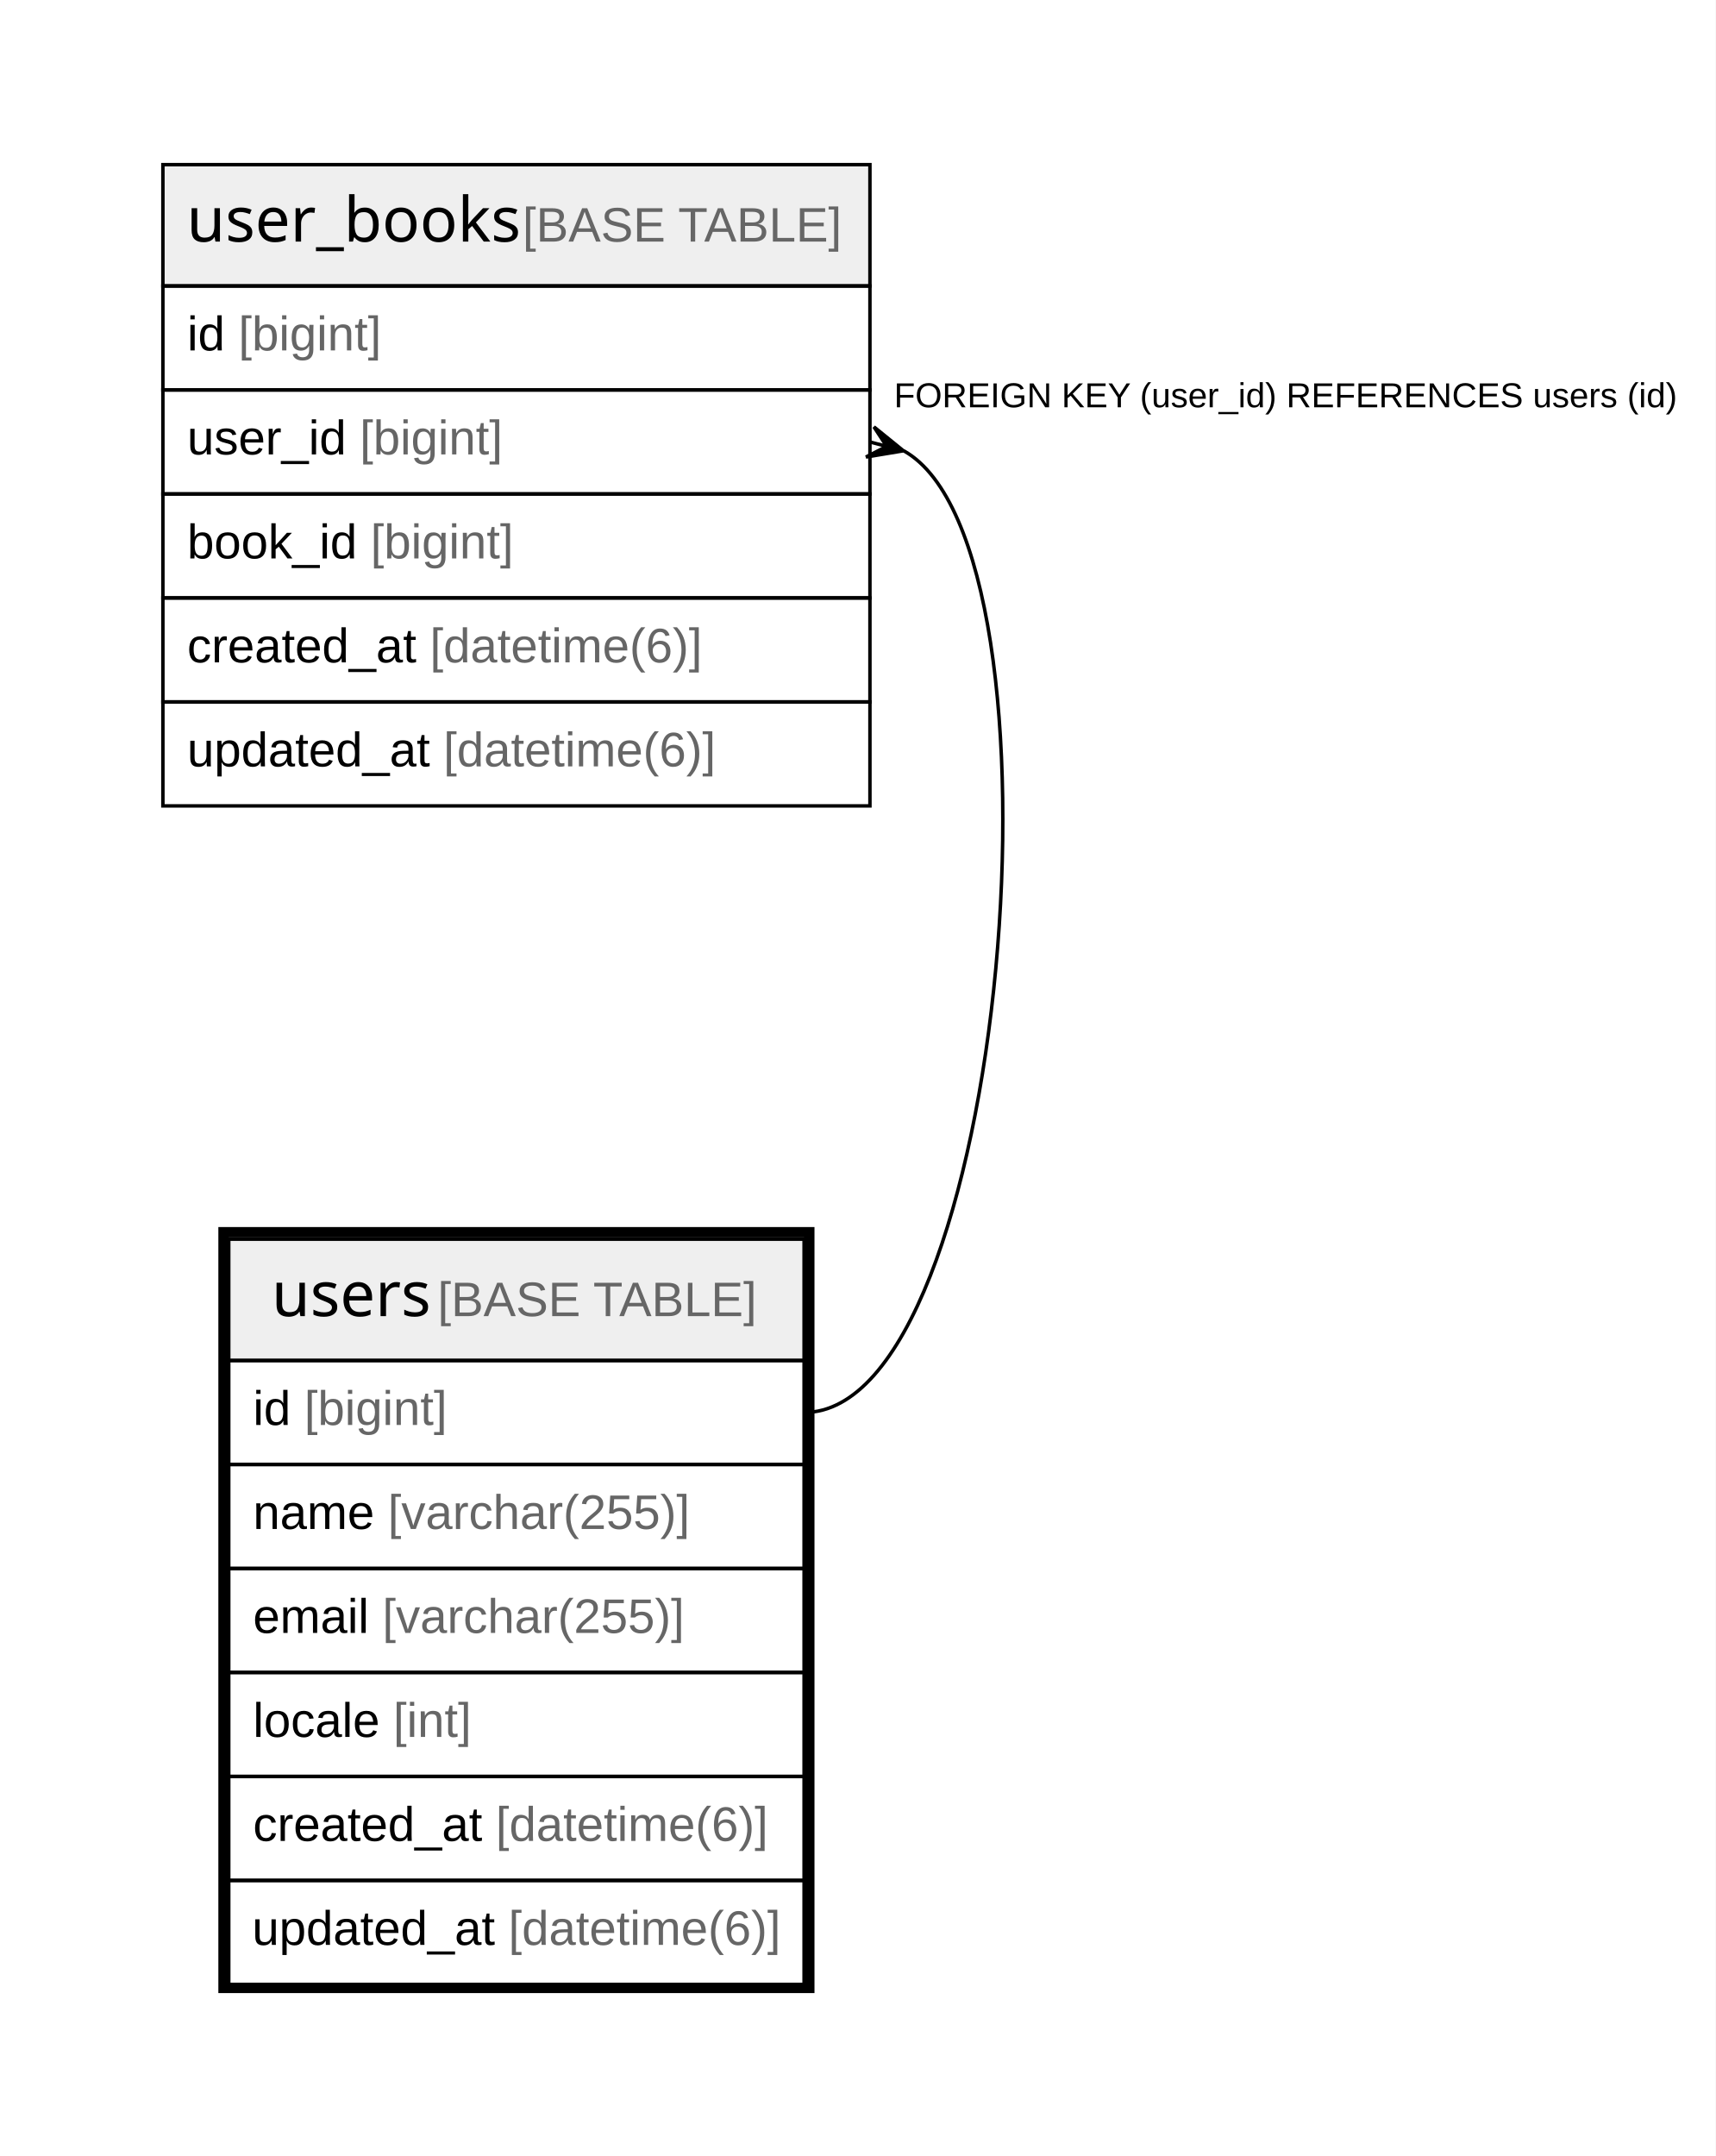
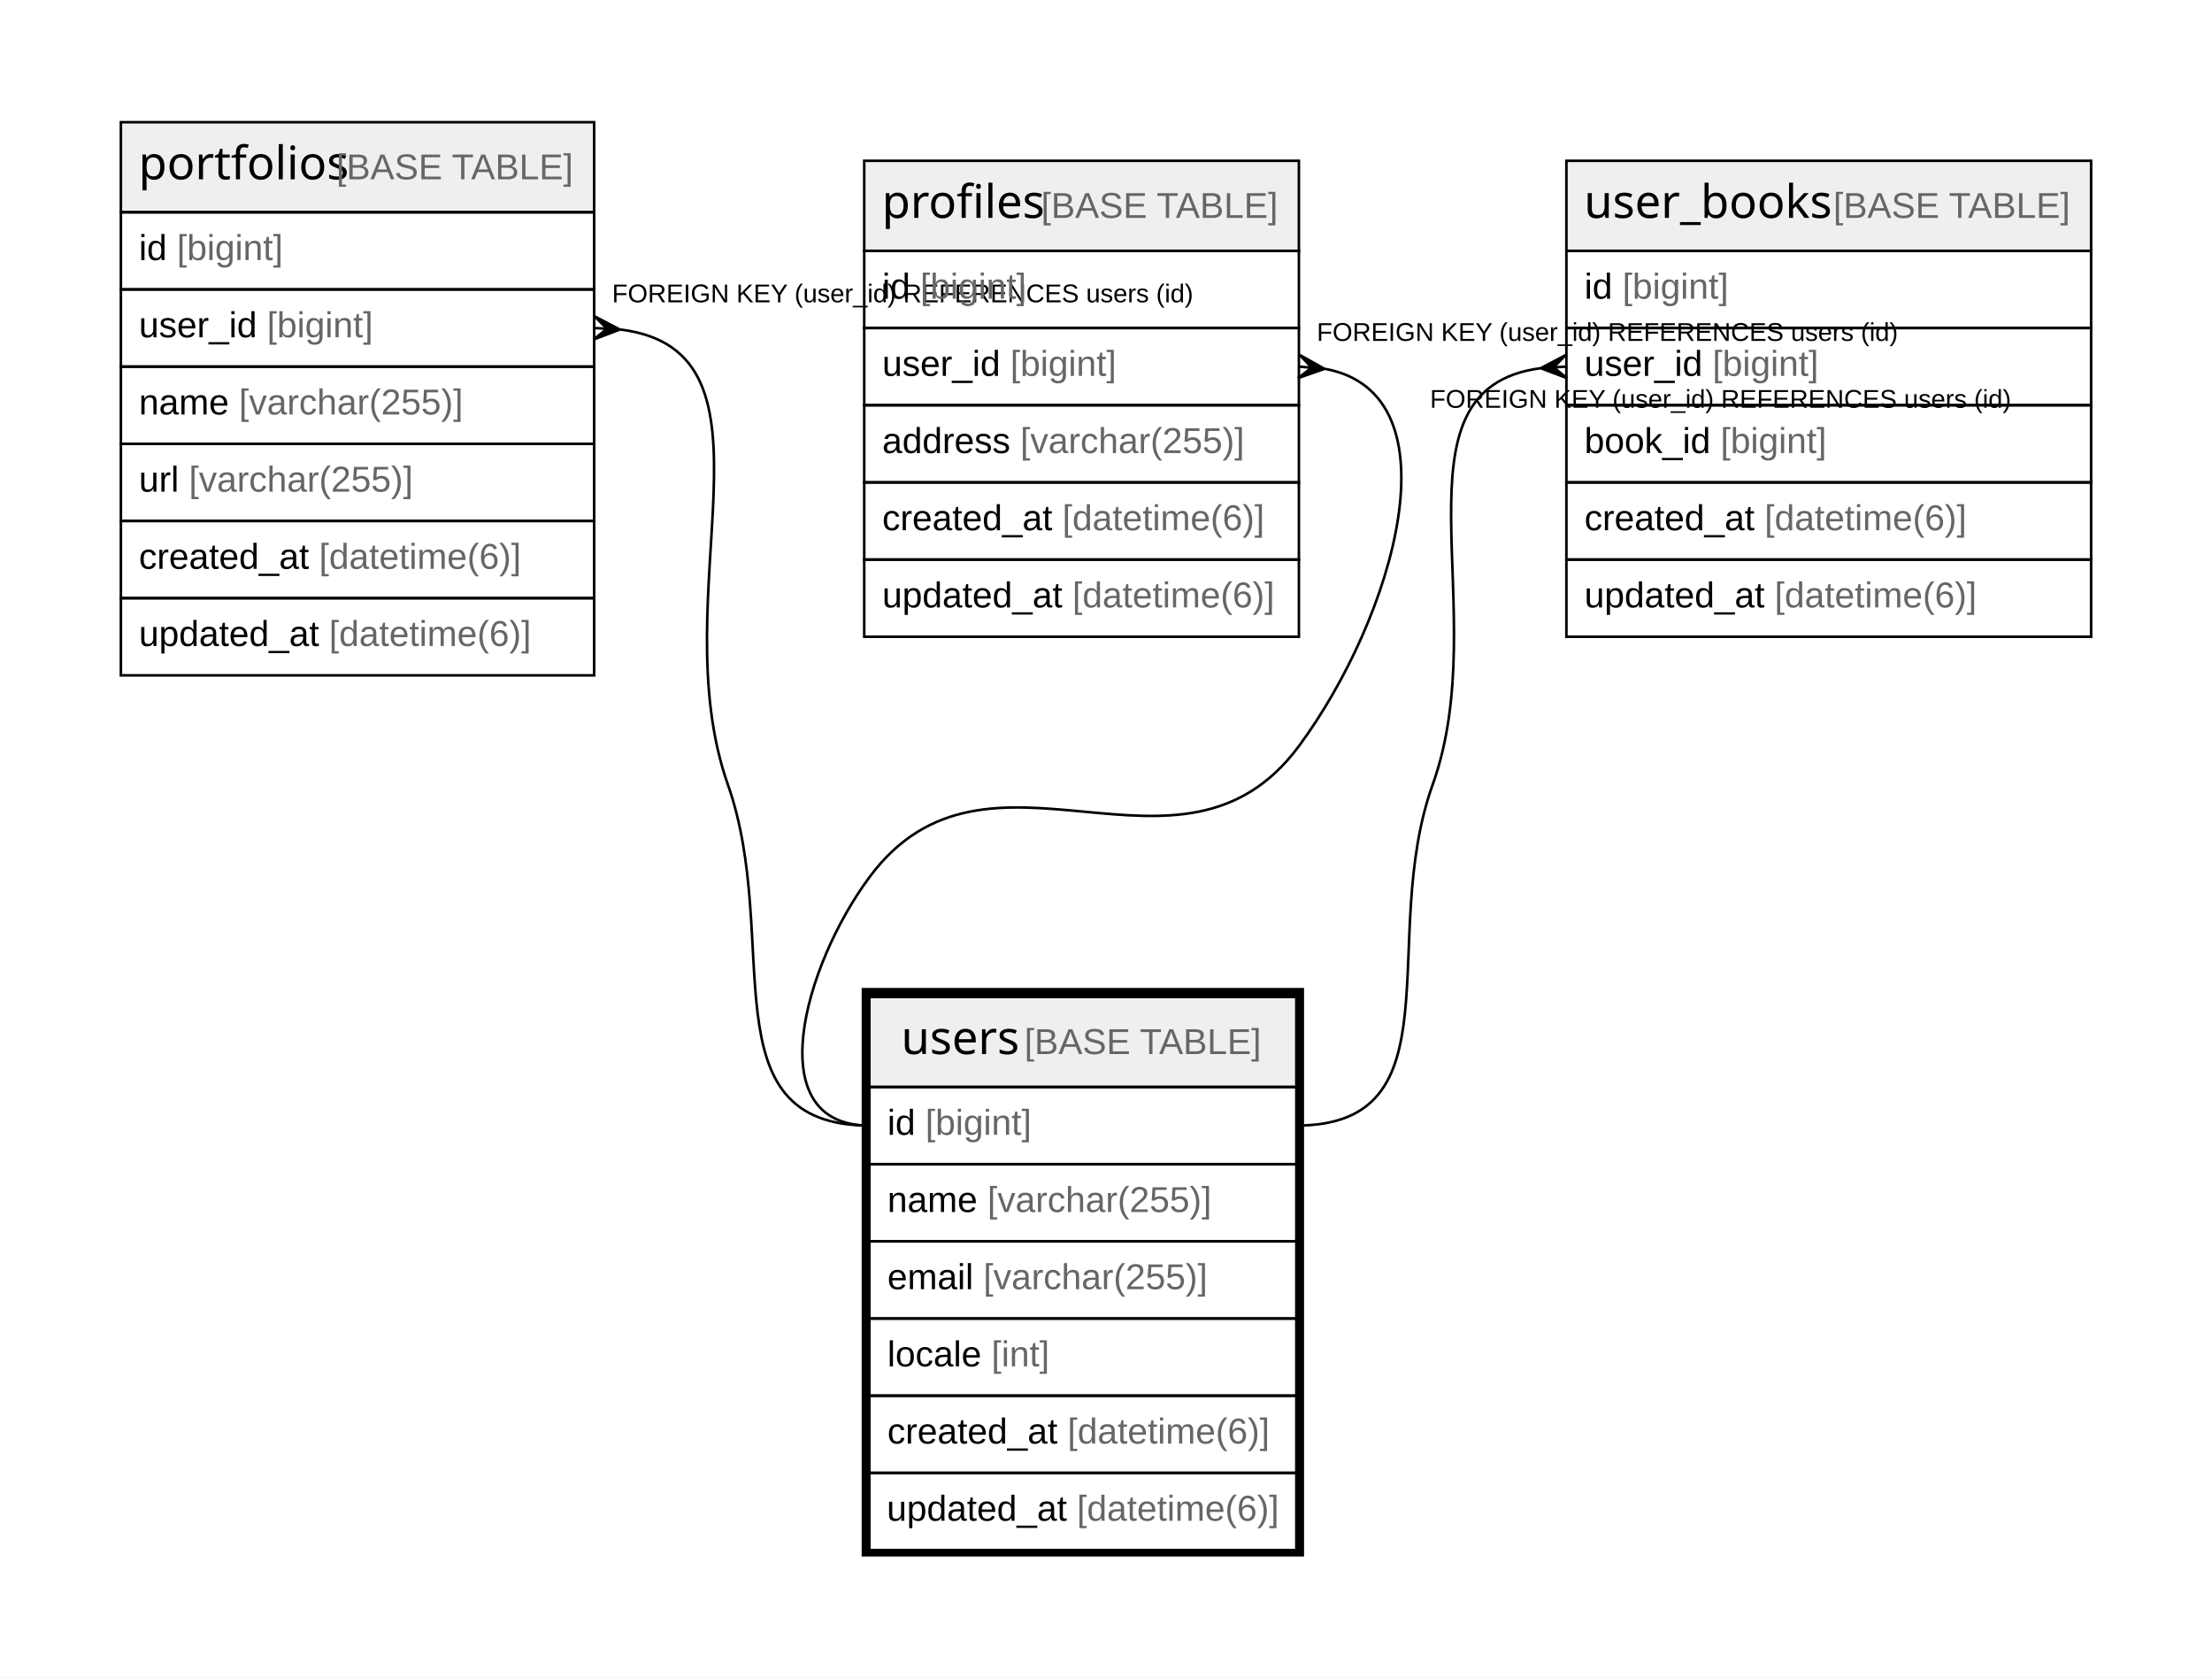
- <svg xmlns="http://www.w3.org/2000/svg" width="495pt" height="622pt" viewBox="0.00 0.00 495.00 622.00">
-   <g id="graph0" class="graph" transform="scale(1 1) rotate(0) translate(4 618)">
-     <polygon fill="#ffffff" stroke="transparent" points="-4,4 -4,-618 491,-618 491,4 -4,4" />
+ <svg xmlns="http://www.w3.org/2000/svg" width="860pt" height="652pt" viewBox="0.00 0.00 860.00 652.00">
+   <g id="graph0" class="graph" transform="scale(1 1) rotate(0) translate(4 648)">
+     <polygon fill="#ffffff" stroke="transparent" points="-4,4 -4,-648 856,-648 856,4 -4,4" />
    <g id="node1" class="node">
-       <polygon fill="#efefef" stroke="transparent" points="62,-225.5 62,-260.5 228,-260.5 228,-225.5 62,-225.5" />
-       <polygon fill="none" stroke="#000000" points="62,-225.5 62,-260.5 228,-260.5 228,-225.5 62,-225.5" />
-       <text text-anchor="start" x="74.371" y="-238.3" font-family="Arial Bold" font-size="18.00" fill="#000000">users</text>
-       <text text-anchor="start" x="118.375" y="-238.3" font-family="Arial" font-size="14.00" fill="#000000"> </text>
-       <text text-anchor="start" x="122.266" y="-238.3" font-family="Arial" font-size="14.00" fill="#666666">[BASE TABLE]</text>
-       <polygon fill="none" stroke="#000000" points="62,-195.5 62,-225.5 228,-225.5 228,-195.5 62,-195.5" />
-       <text text-anchor="start" x="69" y="-206.9" font-family="Arial" font-size="14.00" fill="#000000">id </text>
-       <text text-anchor="start" x="83.78" y="-206.9" font-family="Arial" font-size="14.00" fill="#666666">[bigint]</text>
-       <polygon fill="none" stroke="#000000" points="62,-165.5 62,-195.5 228,-195.5 228,-165.5 62,-165.5" />
-       <text text-anchor="start" x="69" y="-176.9" font-family="Arial" font-size="14.00" fill="#000000">name </text>
-       <text text-anchor="start" x="107.899" y="-176.9" font-family="Arial" font-size="14.00" fill="#666666">[varchar(255)]</text>
-       <polygon fill="none" stroke="#000000" points="62,-135.5 62,-165.5 228,-165.5 228,-135.5 62,-135.5" />
-       <text text-anchor="start" x="69" y="-146.9" font-family="Arial" font-size="14.00" fill="#000000">email </text>
-       <text text-anchor="start" x="106.33" y="-146.9" font-family="Arial" font-size="14.00" fill="#666666">[varchar(255)]</text>
-       <polygon fill="none" stroke="#000000" points="62,-105.5 62,-135.5 228,-135.5 228,-105.5 62,-105.5" />
-       <text text-anchor="start" x="69" y="-116.9" font-family="Arial" font-size="14.00" fill="#000000">locale </text>
-       <text text-anchor="start" x="109.452" y="-116.9" font-family="Arial" font-size="14.00" fill="#666666">[int]</text>
-       <polygon fill="none" stroke="#000000" points="62,-75.5 62,-105.5 228,-105.5 228,-75.5 62,-75.5" />
-       <text text-anchor="start" x="69" y="-86.9" font-family="Arial" font-size="14.00" fill="#000000">created_at </text>
-       <text text-anchor="start" x="139.028" y="-86.9" font-family="Arial" font-size="14.00" fill="#666666">[datetime(6)]</text>
-       <polygon fill="none" stroke="#000000" points="62,-45.5 62,-75.5 228,-75.5 228,-45.5 62,-45.5" />
-       <text text-anchor="start" x="68.752" y="-56.9" font-family="Arial" font-size="14.00" fill="#000000">updated_at </text>
-       <text text-anchor="start" x="142.684" y="-56.9" font-family="Arial" font-size="14.00" fill="#666666">[datetime(6)]</text>
-       <polygon fill="none" stroke="#000000" stroke-width="3" points="60.5,-44.5 60.5,-262.5 229.5,-262.5 229.5,-44.5 60.5,-44.5" />
+       <polygon fill="#efefef" stroke="transparent" points="334,-225.5 334,-260.5 500,-260.5 500,-225.5 334,-225.5" />
+       <polygon fill="none" stroke="#000000" points="334,-225.5 334,-260.5 500,-260.5 500,-225.5 334,-225.5" />
+       <text text-anchor="start" x="346.371" y="-238.3" font-family="Arial Bold" font-size="18.00" fill="#000000">users</text>
+       <text text-anchor="start" x="390.375" y="-238.3" font-family="Arial" font-size="14.00" fill="#000000"> </text>
+       <text text-anchor="start" x="394.266" y="-238.3" font-family="Arial" font-size="14.00" fill="#666666">[BASE TABLE]</text>
+       <polygon fill="none" stroke="#000000" points="334,-195.5 334,-225.5 500,-225.5 500,-195.5 334,-195.5" />
+       <text text-anchor="start" x="341" y="-206.9" font-family="Arial" font-size="14.00" fill="#000000">id </text>
+       <text text-anchor="start" x="355.78" y="-206.9" font-family="Arial" font-size="14.00" fill="#666666">[bigint]</text>
+       <polygon fill="none" stroke="#000000" points="334,-165.5 334,-195.5 500,-195.5 500,-165.5 334,-165.5" />
+       <text text-anchor="start" x="341" y="-176.9" font-family="Arial" font-size="14.00" fill="#000000">name </text>
+       <text text-anchor="start" x="379.899" y="-176.9" font-family="Arial" font-size="14.00" fill="#666666">[varchar(255)]</text>
+       <polygon fill="none" stroke="#000000" points="334,-135.5 334,-165.5 500,-165.5 500,-135.5 334,-135.5" />
+       <text text-anchor="start" x="341" y="-146.9" font-family="Arial" font-size="14.00" fill="#000000">email </text>
+       <text text-anchor="start" x="378.33" y="-146.9" font-family="Arial" font-size="14.00" fill="#666666">[varchar(255)]</text>
+       <polygon fill="none" stroke="#000000" points="334,-105.5 334,-135.5 500,-135.5 500,-105.5 334,-105.5" />
+       <text text-anchor="start" x="341" y="-116.9" font-family="Arial" font-size="14.00" fill="#000000">locale </text>
+       <text text-anchor="start" x="381.452" y="-116.9" font-family="Arial" font-size="14.00" fill="#666666">[int]</text>
+       <polygon fill="none" stroke="#000000" points="334,-75.5 334,-105.5 500,-105.5 500,-75.5 334,-75.5" />
+       <text text-anchor="start" x="341" y="-86.9" font-family="Arial" font-size="14.00" fill="#000000">created_at </text>
+       <text text-anchor="start" x="411.028" y="-86.9" font-family="Arial" font-size="14.00" fill="#666666">[datetime(6)]</text>
+       <polygon fill="none" stroke="#000000" points="334,-45.5 334,-75.5 500,-75.5 500,-45.5 334,-45.5" />
+       <text text-anchor="start" x="340.752" y="-56.9" font-family="Arial" font-size="14.00" fill="#000000">updated_at </text>
+       <text text-anchor="start" x="414.684" y="-56.9" font-family="Arial" font-size="14.00" fill="#666666">[datetime(6)]</text>
+       <polygon fill="none" stroke="#000000" stroke-width="3" points="332.5,-44.5 332.5,-262.5 501.5,-262.5 501.5,-44.5 332.5,-44.5" />
    </g>
    <g id="node2" class="node">
-       <polygon fill="#efefef" stroke="transparent" points="43,-535.5 43,-570.5 247,-570.5 247,-535.5 43,-535.5" />
-       <polygon fill="none" stroke="#000000" points="43,-535.5 43,-570.5 247,-570.5 247,-535.5 43,-535.5" />
-       <text text-anchor="start" x="49.858" y="-548.3" font-family="Arial Bold" font-size="18.00" fill="#000000">user_books</text>
-       <text text-anchor="start" x="142.888" y="-548.3" font-family="Arial" font-size="14.00" fill="#000000"> </text>
-       <text text-anchor="start" x="146.778" y="-548.3" font-family="Arial" font-size="14.00" fill="#666666">[BASE TABLE]</text>
-       <polygon fill="none" stroke="#000000" points="43,-505.5 43,-535.5 247,-535.5 247,-505.5 43,-505.5" />
-       <text text-anchor="start" x="50" y="-516.9" font-family="Arial" font-size="14.00" fill="#000000">id </text>
-       <text text-anchor="start" x="64.78" y="-516.9" font-family="Arial" font-size="14.00" fill="#666666">[bigint]</text>
-       <polygon fill="none" stroke="#000000" points="43,-475.5 43,-505.5 247,-505.5 247,-475.5 43,-475.5" />
-       <text text-anchor="start" x="50" y="-486.9" font-family="Arial" font-size="14.00" fill="#000000">user_id </text>
-       <text text-anchor="start" x="99.788" y="-486.9" font-family="Arial" font-size="14.00" fill="#666666">[bigint]</text>
-       <polygon fill="none" stroke="#000000" points="43,-445.5 43,-475.5 247,-475.5 247,-445.5 43,-445.5" />
-       <text text-anchor="start" x="50" y="-456.9" font-family="Arial" font-size="14.00" fill="#000000">book_id </text>
-       <text text-anchor="start" x="102.91" y="-456.9" font-family="Arial" font-size="14.00" fill="#666666">[bigint]</text>
-       <polygon fill="none" stroke="#000000" points="43,-415.5 43,-445.5 247,-445.5 247,-415.5 43,-415.5" />
+       <polygon fill="#efefef" stroke="transparent" points="43,-565.5 43,-600.5 227,-600.5 227,-565.5 43,-565.5" />
+       <polygon fill="none" stroke="#000000" points="43,-565.5 43,-600.5 227,-600.5 227,-565.5 43,-565.5" />
+       <text text-anchor="start" x="49.868" y="-578.3" font-family="Arial Bold" font-size="18.00" fill="#000000">portfolios</text>
+       <text text-anchor="start" x="122.878" y="-578.3" font-family="Arial" font-size="14.00" fill="#000000"> </text>
+       <text text-anchor="start" x="126.769" y="-578.3" font-family="Arial" font-size="14.00" fill="#666666">[BASE TABLE]</text>
+       <polygon fill="none" stroke="#000000" points="43,-535.5 43,-565.5 227,-565.5 227,-535.5 43,-535.5" />
+       <text text-anchor="start" x="50" y="-546.9" font-family="Arial" font-size="14.00" fill="#000000">id </text>
+       <text text-anchor="start" x="64.78" y="-546.9" font-family="Arial" font-size="14.00" fill="#666666">[bigint]</text>
+       <polygon fill="none" stroke="#000000" points="43,-505.5 43,-535.5 227,-535.5 227,-505.5 43,-505.5" />
+       <text text-anchor="start" x="50" y="-516.9" font-family="Arial" font-size="14.00" fill="#000000">user_id </text>
+       <text text-anchor="start" x="99.788" y="-516.9" font-family="Arial" font-size="14.00" fill="#666666">[bigint]</text>
+       <polygon fill="none" stroke="#000000" points="43,-475.5 43,-505.5 227,-505.5 227,-475.5 43,-475.5" />
+       <text text-anchor="start" x="50" y="-486.9" font-family="Arial" font-size="14.00" fill="#000000">name </text>
+       <text text-anchor="start" x="88.899" y="-486.9" font-family="Arial" font-size="14.00" fill="#666666">[varchar(255)]</text>
+       <polygon fill="none" stroke="#000000" points="43,-445.5 43,-475.5 227,-475.5 227,-445.5 43,-445.5" />
+       <text text-anchor="start" x="50" y="-456.9" font-family="Arial" font-size="14.00" fill="#000000">url </text>
+       <text text-anchor="start" x="69.44" y="-456.9" font-family="Arial" font-size="14.00" fill="#666666">[varchar(255)]</text>
+       <polygon fill="none" stroke="#000000" points="43,-415.5 43,-445.5 227,-445.5 227,-415.5 43,-415.5" />
      <text text-anchor="start" x="50" y="-426.9" font-family="Arial" font-size="14.00" fill="#000000">created_at </text>
      <text text-anchor="start" x="120.028" y="-426.9" font-family="Arial" font-size="14.00" fill="#666666">[datetime(6)]</text>
-       <polygon fill="none" stroke="#000000" points="43,-385.5 43,-415.5 247,-415.5 247,-385.5 43,-385.5" />
+       <polygon fill="none" stroke="#000000" points="43,-385.5 43,-415.5 227,-415.5 227,-385.5 43,-385.5" />
      <text text-anchor="start" x="50" y="-396.9" font-family="Arial" font-size="14.00" fill="#000000">updated_at </text>
      <text text-anchor="start" x="123.933" y="-396.9" font-family="Arial" font-size="14.00" fill="#666666">[datetime(6)]</text>
    </g>
    <g id="edge1" class="edge">
-       <path fill="none" stroke="#000000" d="M256.821,-487.907C307.074,-459.68 286.833,-210.5 228,-210.5" />
-       <polygon fill="#000000" stroke="#000000" points="256.669,-487.947 245.851,-486.149 251.834,-489.224 247,-490.5 247,-490.5 247,-490.5 251.834,-489.224 248.149,-494.851 256.669,-487.947 256.669,-487.947" />
-       <text text-anchor="start" x="253.945" y="-500.5" font-family="Arial" font-size="10.00" fill="#000000">FOREIGN KEY (user_id) REFERENCES users (id)</text>
+       <path fill="none" stroke="#000000" d="M237.253,-519.906C304.205,-511.563 252.875,-417.038 279,-343 300.216,-282.873 270.239,-210.5 334,-210.5" />
+       <polygon fill="#000000" stroke="#000000" points="236.983,-519.921 226.74,-516.008 231.992,-520.211 227,-520.5 227,-520.5 227,-520.5 231.992,-520.211 227.26,-524.992 236.983,-519.921 236.983,-519.921" />
+       <text text-anchor="start" x="233.945" y="-530.5" font-family="Arial" font-size="10.00" fill="#000000">FOREIGN KEY (user_id) REFERENCES users (id)</text>
+     </g>
+     <g id="node3" class="node">
+       <polygon fill="#efefef" stroke="transparent" points="332,-550.5 332,-585.5 501,-585.5 501,-550.5 332,-550.5" />
+       <polygon fill="none" stroke="#000000" points="332,-550.5 332,-585.5 501,-585.5 501,-550.5 332,-550.5" />
+       <text text-anchor="start" x="338.872" y="-563.3" font-family="Arial Bold" font-size="18.00" fill="#000000">profiles</text>
+       <text text-anchor="start" x="396.874" y="-563.3" font-family="Arial" font-size="14.00" fill="#000000"> </text>
+       <text text-anchor="start" x="400.764" y="-563.3" font-family="Arial" font-size="14.00" fill="#666666">[BASE TABLE]</text>
+       <polygon fill="none" stroke="#000000" points="332,-520.5 332,-550.5 501,-550.5 501,-520.5 332,-520.5" />
+       <text text-anchor="start" x="339" y="-531.9" font-family="Arial" font-size="14.00" fill="#000000">id </text>
+       <text text-anchor="start" x="353.78" y="-531.9" font-family="Arial" font-size="14.00" fill="#666666">[bigint]</text>
+       <polygon fill="none" stroke="#000000" points="332,-490.5 332,-520.5 501,-520.5 501,-490.5 332,-490.5" />
+       <text text-anchor="start" x="339" y="-501.9" font-family="Arial" font-size="14.00" fill="#000000">user_id </text>
+       <text text-anchor="start" x="388.788" y="-501.9" font-family="Arial" font-size="14.00" fill="#666666">[bigint]</text>
+       <polygon fill="none" stroke="#000000" points="332,-460.5 332,-490.5 501,-490.5 501,-460.5 332,-460.5" />
+       <text text-anchor="start" x="339" y="-471.9" font-family="Arial" font-size="14.00" fill="#000000">address </text>
+       <text text-anchor="start" x="392.682" y="-471.9" font-family="Arial" font-size="14.00" fill="#666666">[varchar(255)]</text>
+       <polygon fill="none" stroke="#000000" points="332,-430.5 332,-460.5 501,-460.5 501,-430.5 332,-430.5" />
+       <text text-anchor="start" x="339" y="-441.9" font-family="Arial" font-size="14.00" fill="#000000">created_at </text>
+       <text text-anchor="start" x="409.028" y="-441.9" font-family="Arial" font-size="14.00" fill="#666666">[datetime(6)]</text>
+       <polygon fill="none" stroke="#000000" points="332,-400.5 332,-430.5 501,-430.5 501,-400.5 332,-400.5" />
+       <text text-anchor="start" x="339" y="-411.9" font-family="Arial" font-size="14.00" fill="#000000">updated_at </text>
+       <text text-anchor="start" x="412.933" y="-411.9" font-family="Arial" font-size="14.00" fill="#666666">[datetime(6)]</text>
+     </g>
+     <g id="edge2" class="edge">
+       <path fill="none" stroke="#000000" d="M511.267,-504.612C563.508,-494.895 537.793,-407.707 501,-358 454.828,-295.623 380.172,-369.377 334,-307 308.483,-272.527 291.111,-210.5 334,-210.5" />
+       <polygon fill="#000000" stroke="#000000" points="510.963,-504.639 500.612,-501.017 505.981,-505.069 501,-505.5 501,-505.5 501,-505.5 505.981,-505.069 501.388,-509.983 510.963,-504.639 510.963,-504.639" />
+       <text text-anchor="start" x="507.945" y="-515.5" font-family="Arial" font-size="10.00" fill="#000000">FOREIGN KEY (user_id) REFERENCES users (id)</text>
+     </g>
+     <g id="node4" class="node">
+       <polygon fill="#efefef" stroke="transparent" points="605,-550.5 605,-585.5 809,-585.5 809,-550.5 605,-550.5" />
+       <polygon fill="none" stroke="#000000" points="605,-550.5 605,-585.5 809,-585.5 809,-550.5 605,-550.5" />
+       <text text-anchor="start" x="611.858" y="-563.3" font-family="Arial Bold" font-size="18.00" fill="#000000">user_books</text>
+       <text text-anchor="start" x="704.888" y="-563.3" font-family="Arial" font-size="14.00" fill="#000000"> </text>
+       <text text-anchor="start" x="708.778" y="-563.3" font-family="Arial" font-size="14.00" fill="#666666">[BASE TABLE]</text>
+       <polygon fill="none" stroke="#000000" points="605,-520.5 605,-550.5 809,-550.5 809,-520.5 605,-520.5" />
+       <text text-anchor="start" x="612" y="-531.9" font-family="Arial" font-size="14.00" fill="#000000">id </text>
+       <text text-anchor="start" x="626.78" y="-531.9" font-family="Arial" font-size="14.00" fill="#666666">[bigint]</text>
+       <polygon fill="none" stroke="#000000" points="605,-490.5 605,-520.5 809,-520.5 809,-490.5 605,-490.5" />
+       <text text-anchor="start" x="612" y="-501.9" font-family="Arial" font-size="14.00" fill="#000000">user_id </text>
+       <text text-anchor="start" x="661.788" y="-501.9" font-family="Arial" font-size="14.00" fill="#666666">[bigint]</text>
+       <polygon fill="none" stroke="#000000" points="605,-460.5 605,-490.5 809,-490.5 809,-460.5 605,-460.5" />
+       <text text-anchor="start" x="612" y="-471.9" font-family="Arial" font-size="14.00" fill="#000000">book_id </text>
+       <text text-anchor="start" x="664.91" y="-471.9" font-family="Arial" font-size="14.00" fill="#666666">[bigint]</text>
+       <polygon fill="none" stroke="#000000" points="605,-430.5 605,-460.5 809,-460.5 809,-430.5 605,-430.5" />
+       <text text-anchor="start" x="612" y="-441.9" font-family="Arial" font-size="14.00" fill="#000000">created_at </text>
+       <text text-anchor="start" x="682.028" y="-441.9" font-family="Arial" font-size="14.00" fill="#666666">[datetime(6)]</text>
+       <polygon fill="none" stroke="#000000" points="605,-400.5 605,-430.5 809,-430.5 809,-400.5 605,-400.5" />
+       <text text-anchor="start" x="612" y="-411.9" font-family="Arial" font-size="14.00" fill="#000000">updated_at </text>
+       <text text-anchor="start" x="685.933" y="-411.9" font-family="Arial" font-size="14.00" fill="#666666">[datetime(6)]</text>
+     </g>
+     <g id="edge3" class="edge">
+       <path fill="none" stroke="#000000" d="M594.765,-504.861C533.823,-496.647 577.4,-410.875 553,-343 531.543,-283.314 563.425,-210.5 500,-210.5" />
+       <polygon fill="#000000" stroke="#000000" points="595.019,-504.877 604.72,-509.991 600.01,-505.188 605,-505.5 605,-505.5 605,-505.5 600.01,-505.188 605.28,-501.009 595.019,-504.877 595.019,-504.877" />
+       <text text-anchor="start" x="551.945" y="-489.5" font-family="Arial" font-size="10.00" fill="#000000">FOREIGN KEY (user_id) REFERENCES users (id)</text>
    </g>
  </g>
</svg>
